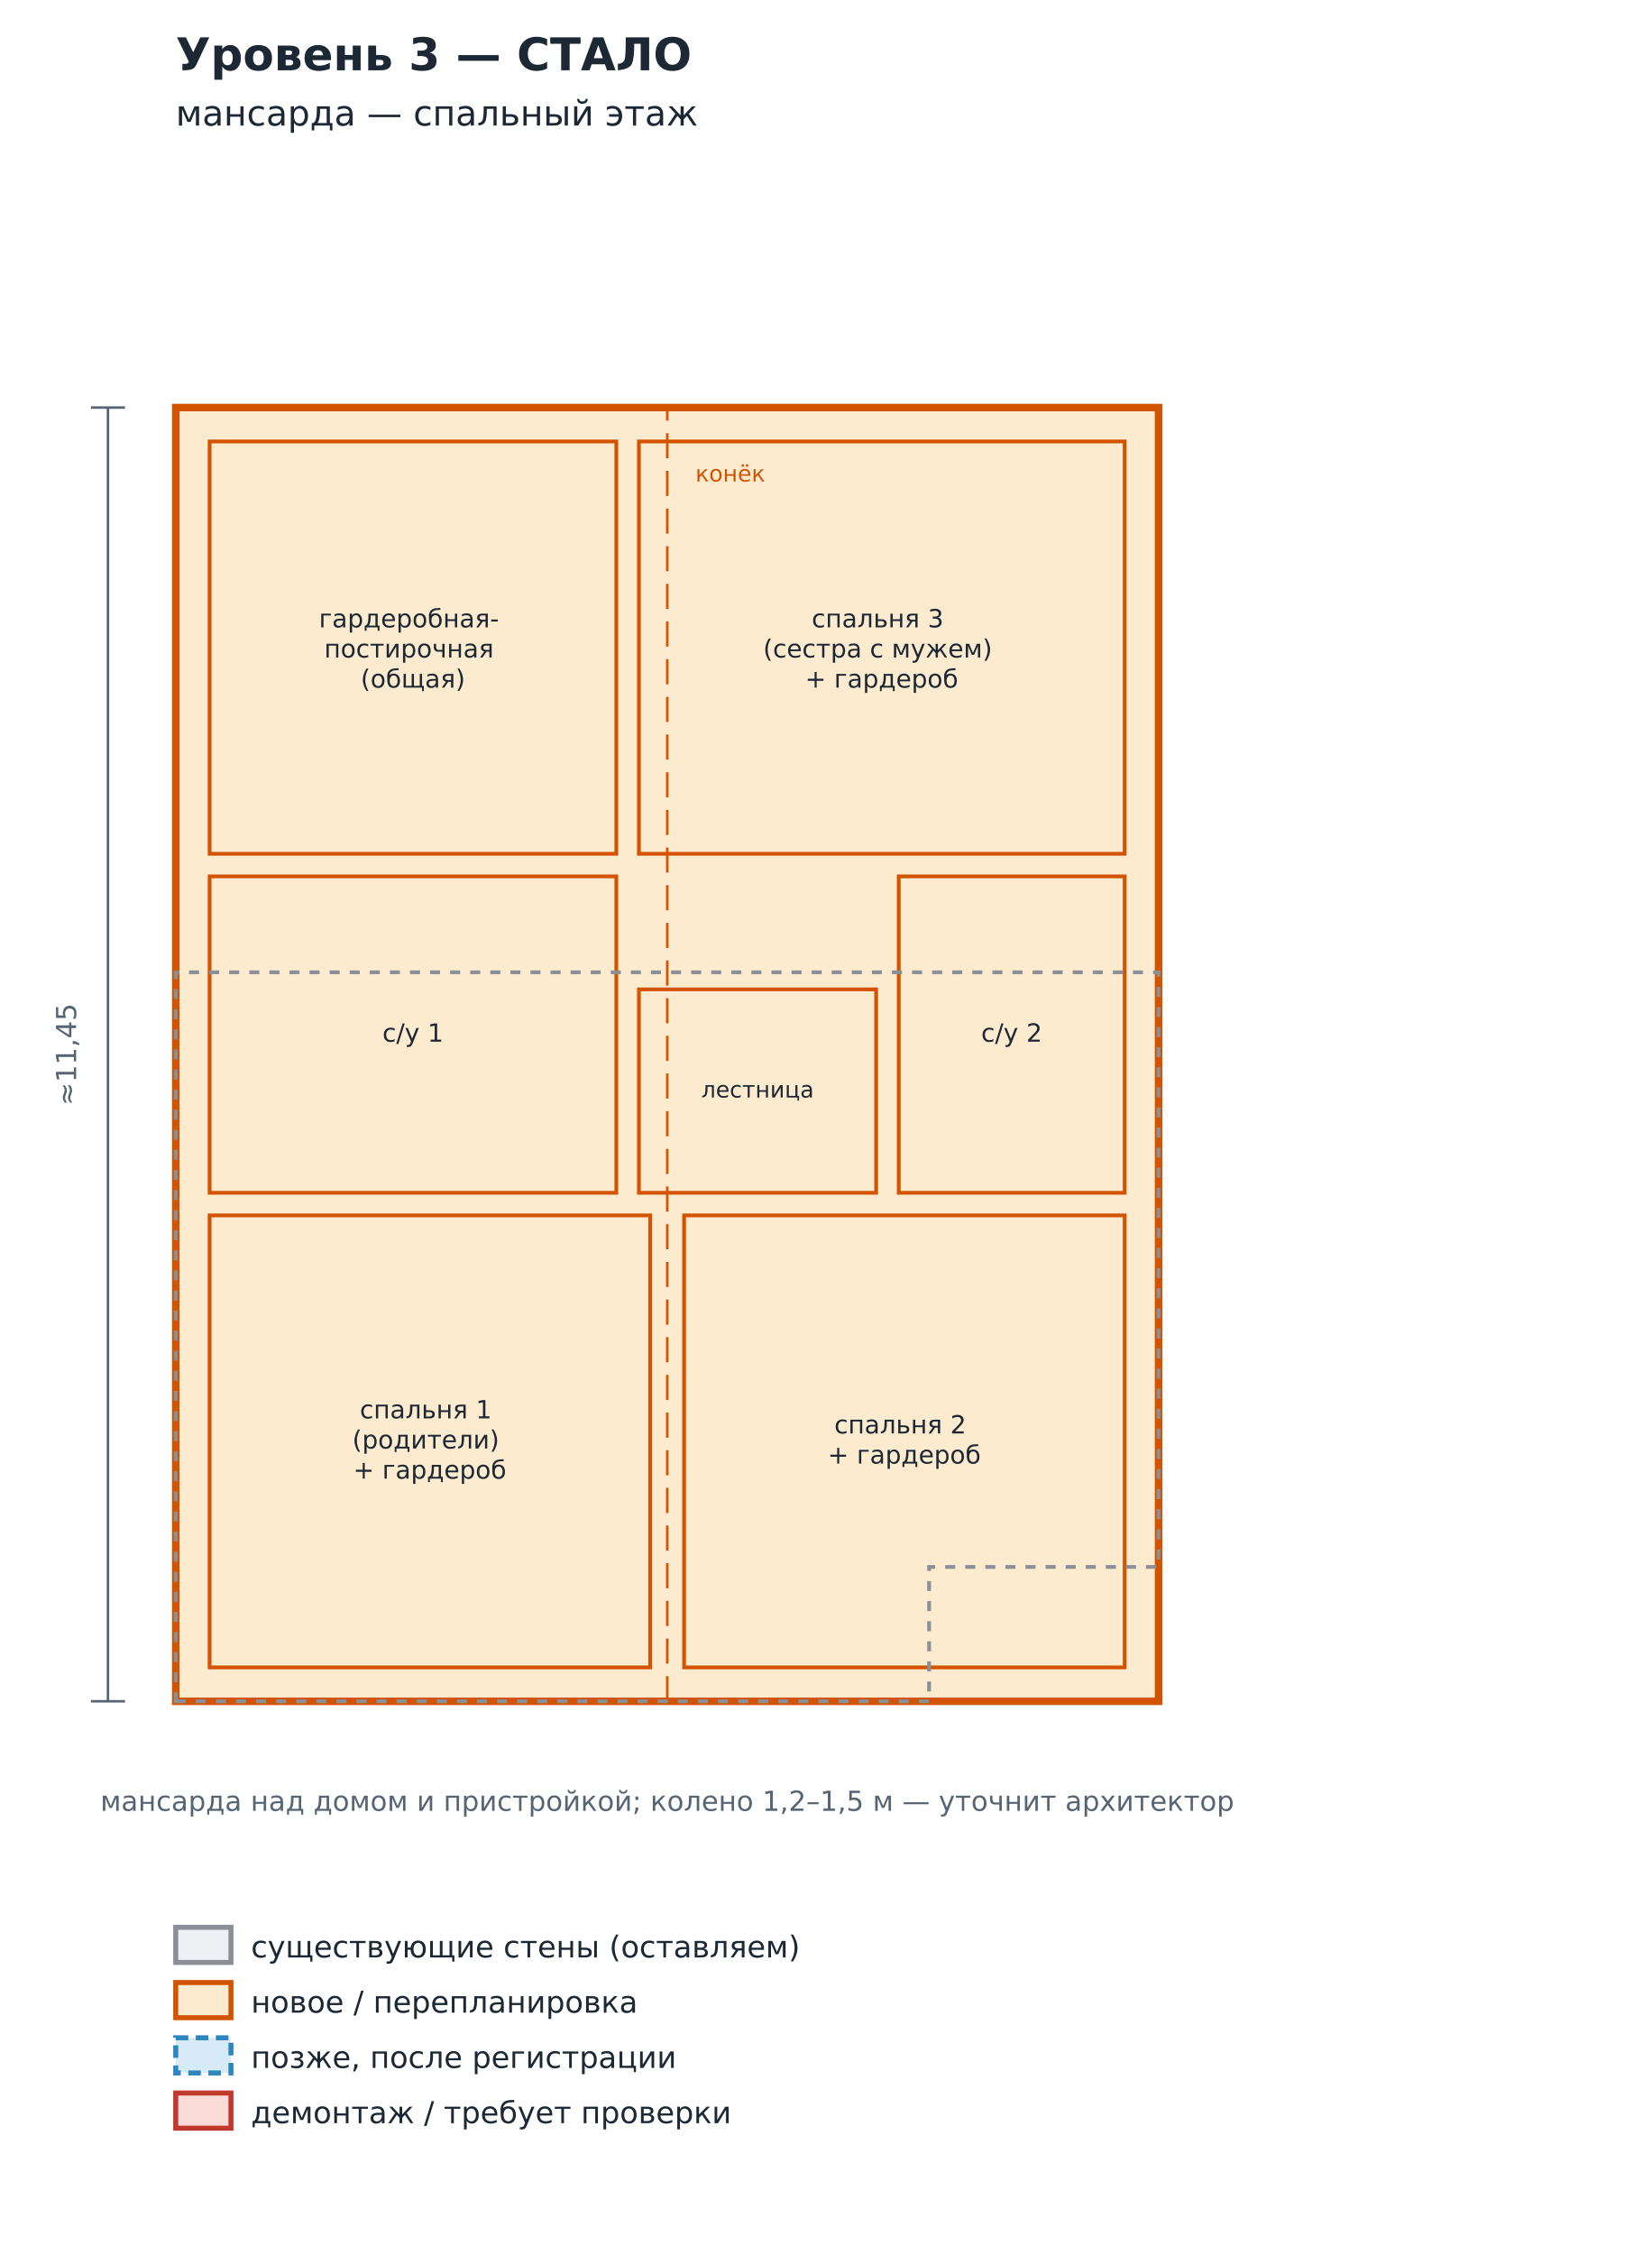
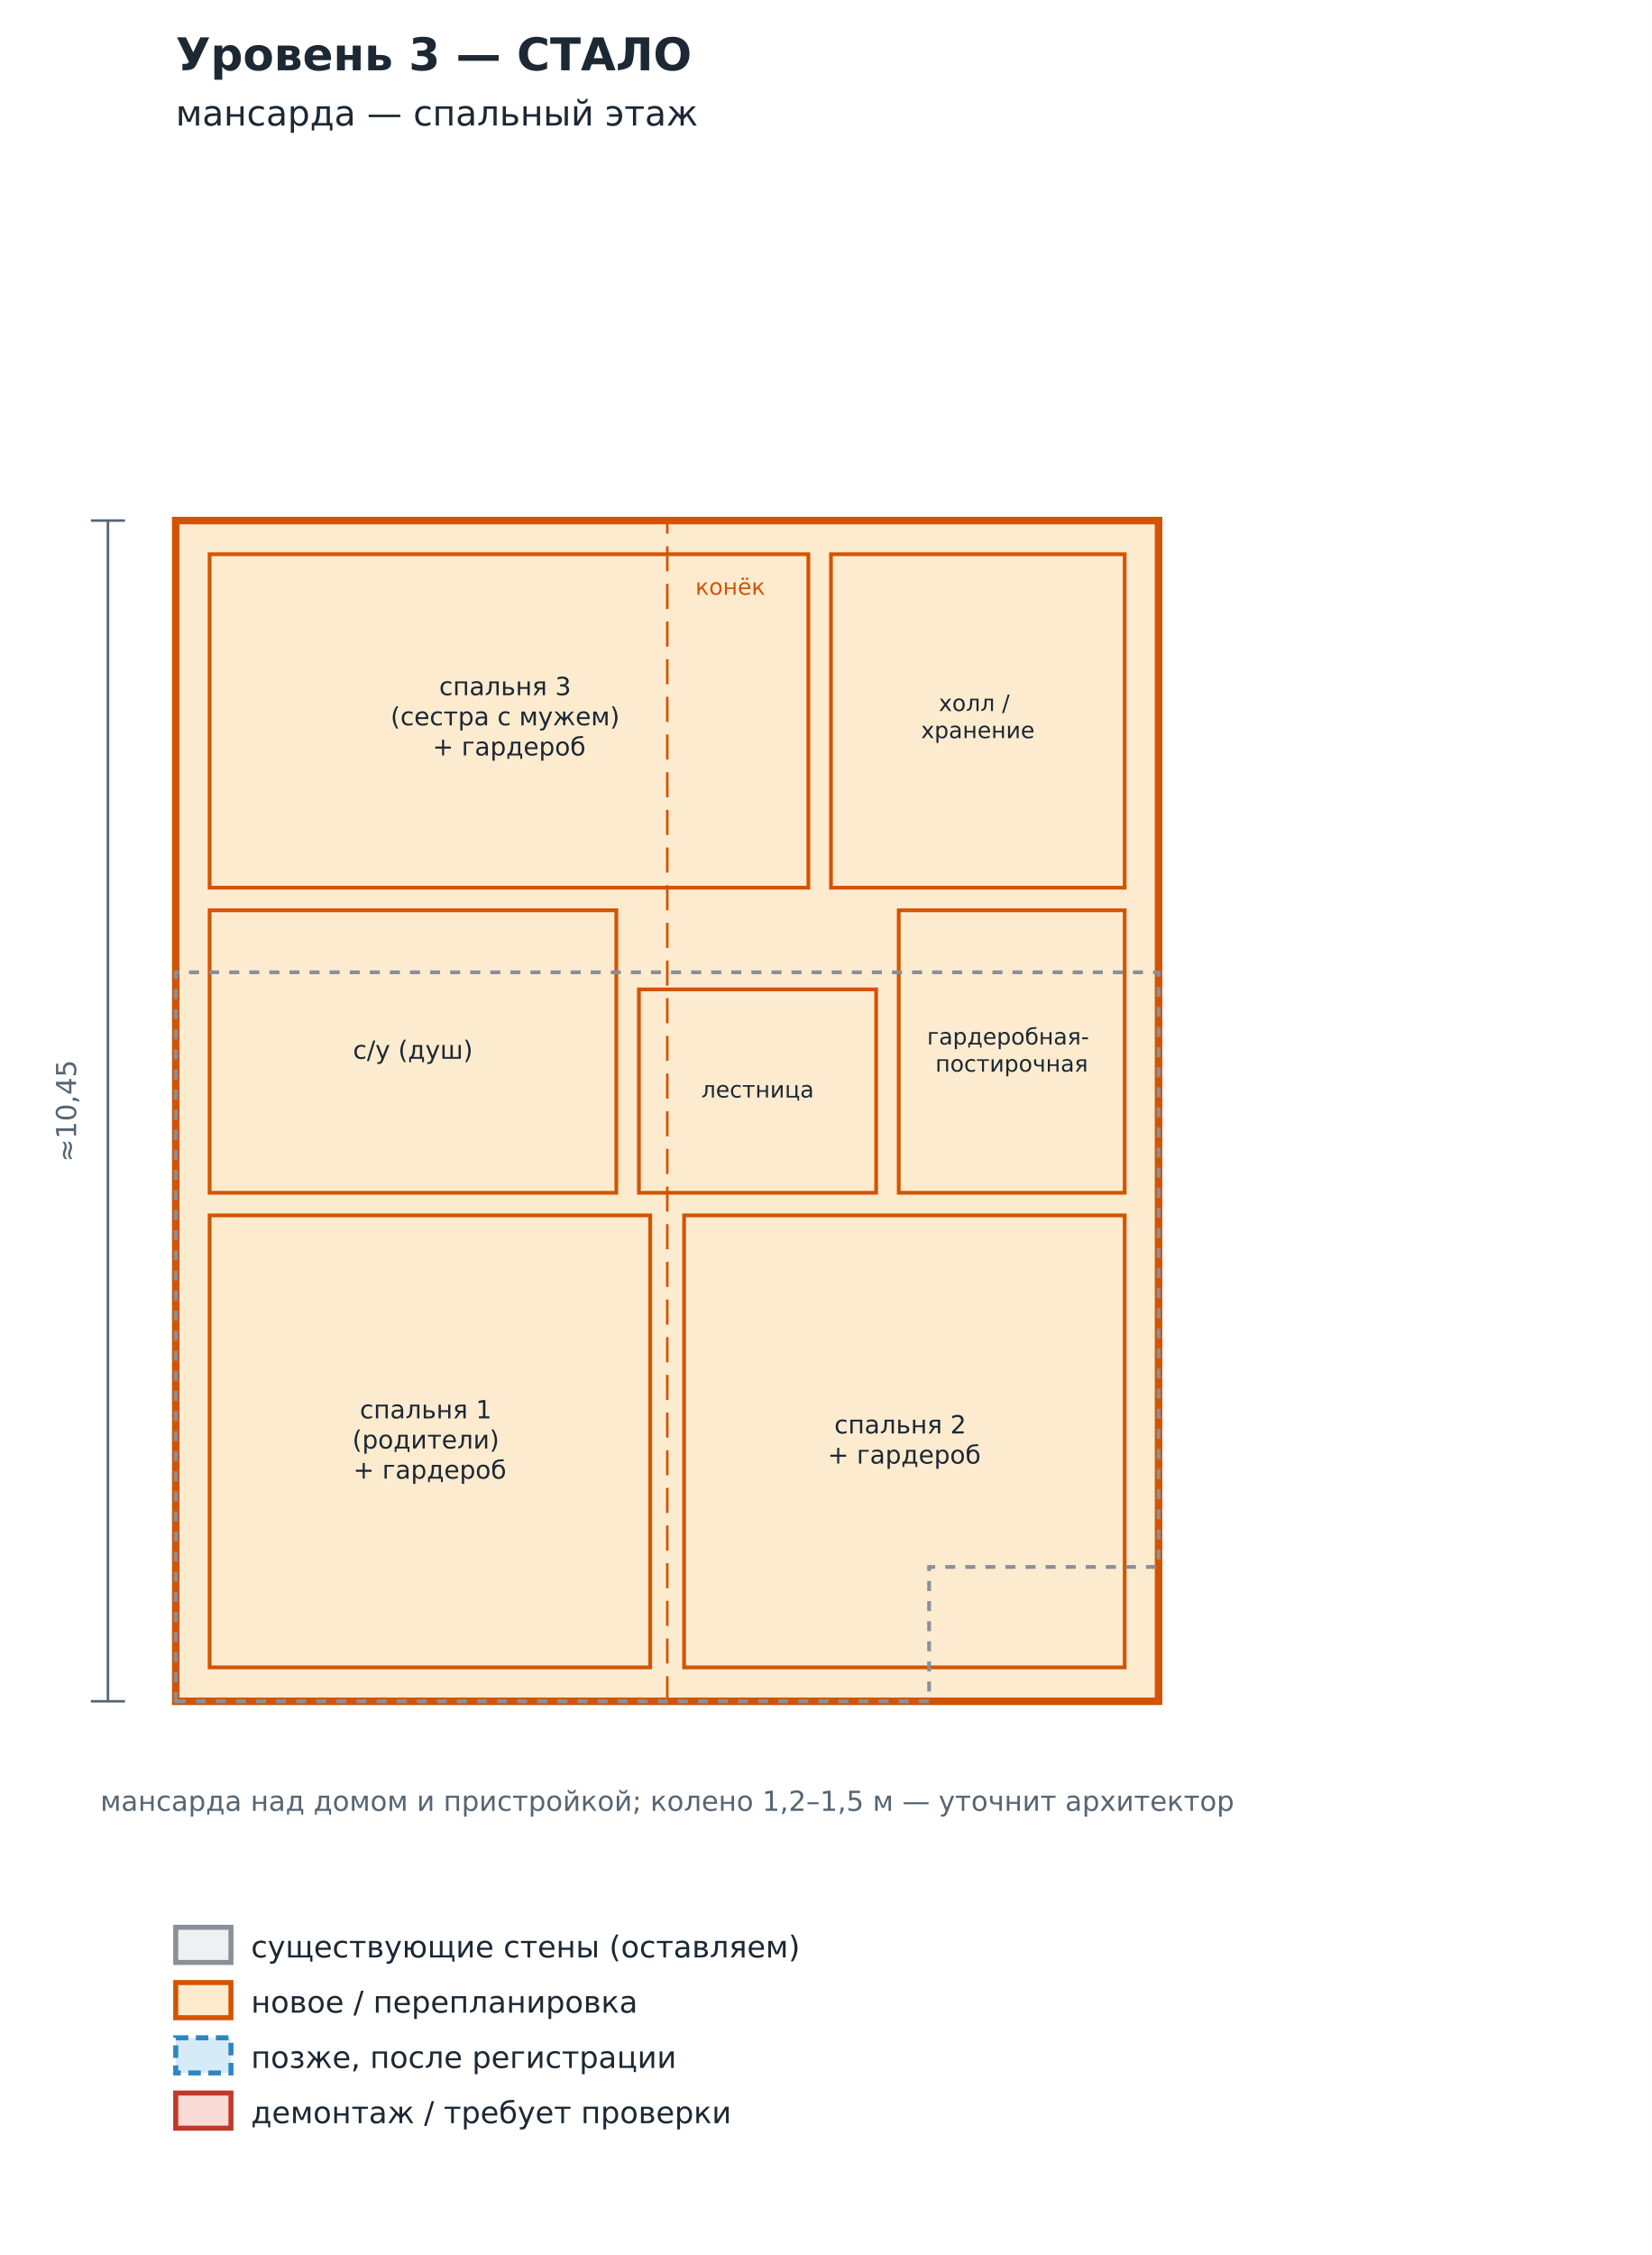
<svg xmlns="http://www.w3.org/2000/svg" width="658" height="898" viewBox="0 0 658 898">
  <rect width="100%" height="100%" fill="white" />
  <text x="70" y="28" font-family="DejaVu Sans, Arial, sans-serif" font-size="18" font-weight="bold" fill="#1c2833">Уровень 3 — СТАЛО</text>
  <text x="70" y="50" font-family="DejaVu Sans, Arial, sans-serif" font-size="14" font-weight="normal" fill="#1c2833">мансарда — спальный этаж</text>
-   <polygon points="70.0,677.5 461.5,677.5 461.5,162.3 70.0,162.3" stroke="#d35400" fill="#fdebd0" stroke-width="3" fill-opacity="1" />
-   <line x1="265.8" y1="677.5" x2="265.8" y2="162.3" stroke="#d35400" stroke-width="1" stroke-dasharray="10,5" />
+   <polygon points="70.0,677.5 461.5,677.5 461.5,207.3 70.0,207.3" stroke="#d35400" fill="#fdebd0" stroke-width="3" fill-opacity="1" />
+   <line x1="265.8" y1="677.5" x2="265.8" y2="207.3" stroke="#d35400" stroke-width="1" stroke-dasharray="10,5" />
  <text font-family="DejaVu Sans, Arial, sans-serif" font-size="9" fill="#d35400" text-anchor="start" dominant-baseline="middle">
-     <tspan x="277.0" y="189.2">конёк</tspan>
+     <tspan x="277.0" y="234.3">конёк</tspan>
  </text>
  <polygon points="83.5,664.0 259.0,664.0 259.0,484.0 83.5,484.0" stroke="#d35400" fill="none" stroke-width="1.5" fill-opacity="1" />
  <text font-family="DejaVu Sans, Arial, sans-serif" font-size="10" fill="#1c2833" text-anchor="middle" dominant-baseline="middle">
    <tspan x="171.2" y="562.0">спальня 1</tspan>
    <tspan x="171.2" y="574.0">(родители)</tspan>
    <tspan x="171.2" y="586.0">+ гардероб</tspan>
  </text>
  <polygon points="272.5,664.0 448.0,664.0 448.0,484.0 272.5,484.0" stroke="#d35400" fill="none" stroke-width="1.5" fill-opacity="1" />
  <text font-family="DejaVu Sans, Arial, sans-serif" font-size="10" fill="#1c2833" text-anchor="middle" dominant-baseline="middle">
    <tspan x="360.2" y="568.0">спальня 2</tspan>
    <tspan x="360.2" y="580.0">+ гардероб</tspan>
  </text>
  <polygon points="254.5,475.0 349.0,475.0 349.0,394.0 254.5,394.0" stroke="#d35400" fill="none" stroke-width="1.5" fill-opacity="1" />
  <text font-family="DejaVu Sans, Arial, sans-serif" font-size="9" fill="#1c2833" text-anchor="middle" dominant-baseline="middle">
    <tspan x="301.8" y="434.5">лестница</tspan>
  </text>
-   <polygon points="83.5,475.0 245.5,475.0 245.5,349.0 83.5,349.0" stroke="#d35400" fill="none" stroke-width="1.5" fill-opacity="1" />
+   <polygon points="83.5,475.0 245.5,475.0 245.5,362.5 83.5,362.5" stroke="#d35400" fill="none" stroke-width="1.5" fill-opacity="1" />
  <text font-family="DejaVu Sans, Arial, sans-serif" font-size="10" fill="#1c2833" text-anchor="middle" dominant-baseline="middle">
-     <tspan x="164.5" y="412.0">с/у 1</tspan>
+     <tspan x="164.5" y="418.8">с/у (душ)</tspan>
  </text>
-   <polygon points="358.0,475.0 448.0,475.0 448.0,349.0 358.0,349.0" stroke="#d35400" fill="none" stroke-width="1.5" fill-opacity="1" />
+   <polygon points="358.0,475.0 448.0,475.0 448.0,362.5 358.0,362.5" stroke="#d35400" fill="none" stroke-width="1.5" fill-opacity="1" />
+   <text font-family="DejaVu Sans, Arial, sans-serif" font-size="9" fill="#1c2833" text-anchor="middle" dominant-baseline="middle">
+     <tspan x="403.0" y="413.4">гардеробная-</tspan>
+     <tspan x="403.0" y="424.2">постирочная</tspan>
+   </text>
+   <polygon points="83.5,353.5 322.0,353.5 322.0,220.7 83.5,220.7" stroke="#d35400" fill="none" stroke-width="1.5" fill-opacity="1" />
  <text font-family="DejaVu Sans, Arial, sans-serif" font-size="10" fill="#1c2833" text-anchor="middle" dominant-baseline="middle">
-     <tspan x="403.0" y="412.0">с/у 2</tspan>
+     <tspan x="202.8" y="274.0">спальня 3</tspan>
+     <tspan x="202.8" y="286.0">(сестра с мужем)</tspan>
+     <tspan x="202.8" y="298.0">+ гардероб</tspan>
  </text>
-   <polygon points="83.5,340.0 245.5,340.0 245.5,175.8 83.5,175.8" stroke="#d35400" fill="none" stroke-width="1.5" fill-opacity="1" />
-   <text font-family="DejaVu Sans, Arial, sans-serif" font-size="10" fill="#1c2833" text-anchor="middle" dominant-baseline="middle">
-     <tspan x="164.5" y="247.0">гардеробная-</tspan>
-     <tspan x="164.5" y="259.0">постирочная</tspan>
-     <tspan x="164.5" y="271.0">(общая)</tspan>
-   </text>
-   <polygon points="254.5,340.0 448.0,340.0 448.0,175.8 254.5,175.8" stroke="#d35400" fill="none" stroke-width="1.5" fill-opacity="1" />
-   <text font-family="DejaVu Sans, Arial, sans-serif" font-size="10" fill="#1c2833" text-anchor="middle" dominant-baseline="middle">
-     <tspan x="351.2" y="247.0">спальня 3</tspan>
-     <tspan x="351.2" y="259.0">(сестра с мужем)</tspan>
-     <tspan x="351.2" y="271.0">+ гардероб</tspan>
+   <polygon points="331.0,353.5 448.0,353.5 448.0,220.7 331.0,220.7" stroke="#d35400" fill="none" stroke-width="1.5" fill-opacity="1" />
+   <text font-family="DejaVu Sans, Arial, sans-serif" font-size="9" fill="#1c2833" text-anchor="middle" dominant-baseline="middle">
+     <tspan x="389.5" y="280.6">холл /</tspan>
+     <tspan x="389.5" y="291.4">хранение</tspan>
  </text>
  <polygon points="70.0,677.5 370.1,677.5 370.1,624.0 461.5,624.0 461.5,387.2 70.0,387.2" stroke="#8a8f98" fill="none" stroke-width="1.5" stroke-dasharray="4,4" fill-opacity="1" />
  <text font-family="DejaVu Sans, Arial, sans-serif" font-size="11" fill="#566573" text-anchor="middle" dominant-baseline="middle">
    <tspan x="265.8" y="718.0">мансарда над домом и пристройкой; колено 1,2–1,5 м — уточнит архитектор</tspan>
  </text>
-   <line x1="43.0" y1="677.5" x2="43.0" y2="162.3" stroke="#566573" stroke-width="1" />
+   <line x1="43.0" y1="677.5" x2="43.0" y2="207.3" stroke="#566573" stroke-width="1" />
  <line x1="36.2" y1="677.5" x2="49.8" y2="677.5" stroke="#566573" stroke-width="1" />
-   <line x1="36.2" y1="162.3" x2="49.8" y2="162.3" stroke="#566573" stroke-width="1" />
-   <text font-family="DejaVu Sans, Arial, sans-serif" font-size="11" fill="#566573" text-anchor="middle" dominant-baseline="middle" transform="rotate(-90 27.2 419.9)">
-     <tspan x="27.2" y="419.9">≈11,45</tspan>
+   <line x1="36.2" y1="207.3" x2="49.8" y2="207.3" stroke="#566573" stroke-width="1" />
+   <text font-family="DejaVu Sans, Arial, sans-serif" font-size="11" fill="#566573" text-anchor="middle" dominant-baseline="middle" transform="rotate(-90 27.2 442.4)">
+     <tspan x="27.2" y="442.4">≈10,45</tspan>
  </text>
  <rect x="70" y="767.5" width="22" height="14" stroke="#8a8f98" fill="#eef0f3" stroke-width="2" />
  <text x="100" y="779.5" font-family="DejaVu Sans, Arial, sans-serif" font-size="12" fill="#1c2833" text-anchor="start">существующие стены (оставляем)</text>
  <rect x="70" y="789.5" width="22" height="14" stroke="#d35400" fill="#fdebd0" stroke-width="2" />
  <text x="100" y="801.5" font-family="DejaVu Sans, Arial, sans-serif" font-size="12" fill="#1c2833" text-anchor="start">новое / перепланировка</text>
  <rect x="70" y="811.5" width="22" height="14" stroke="#2e86c1" fill="#d6eaf8" stroke-width="2" stroke-dasharray="5,3" />
  <text x="100" y="823.5" font-family="DejaVu Sans, Arial, sans-serif" font-size="12" fill="#1c2833" text-anchor="start">позже, после регистрации</text>
  <rect x="70" y="833.5" width="22" height="14" stroke="#c0392b" fill="#fadbd8" stroke-width="2" />
  <text x="100" y="845.5" font-family="DejaVu Sans, Arial, sans-serif" font-size="12" fill="#1c2833" text-anchor="start">демонтаж / требует проверки</text>
</svg>
